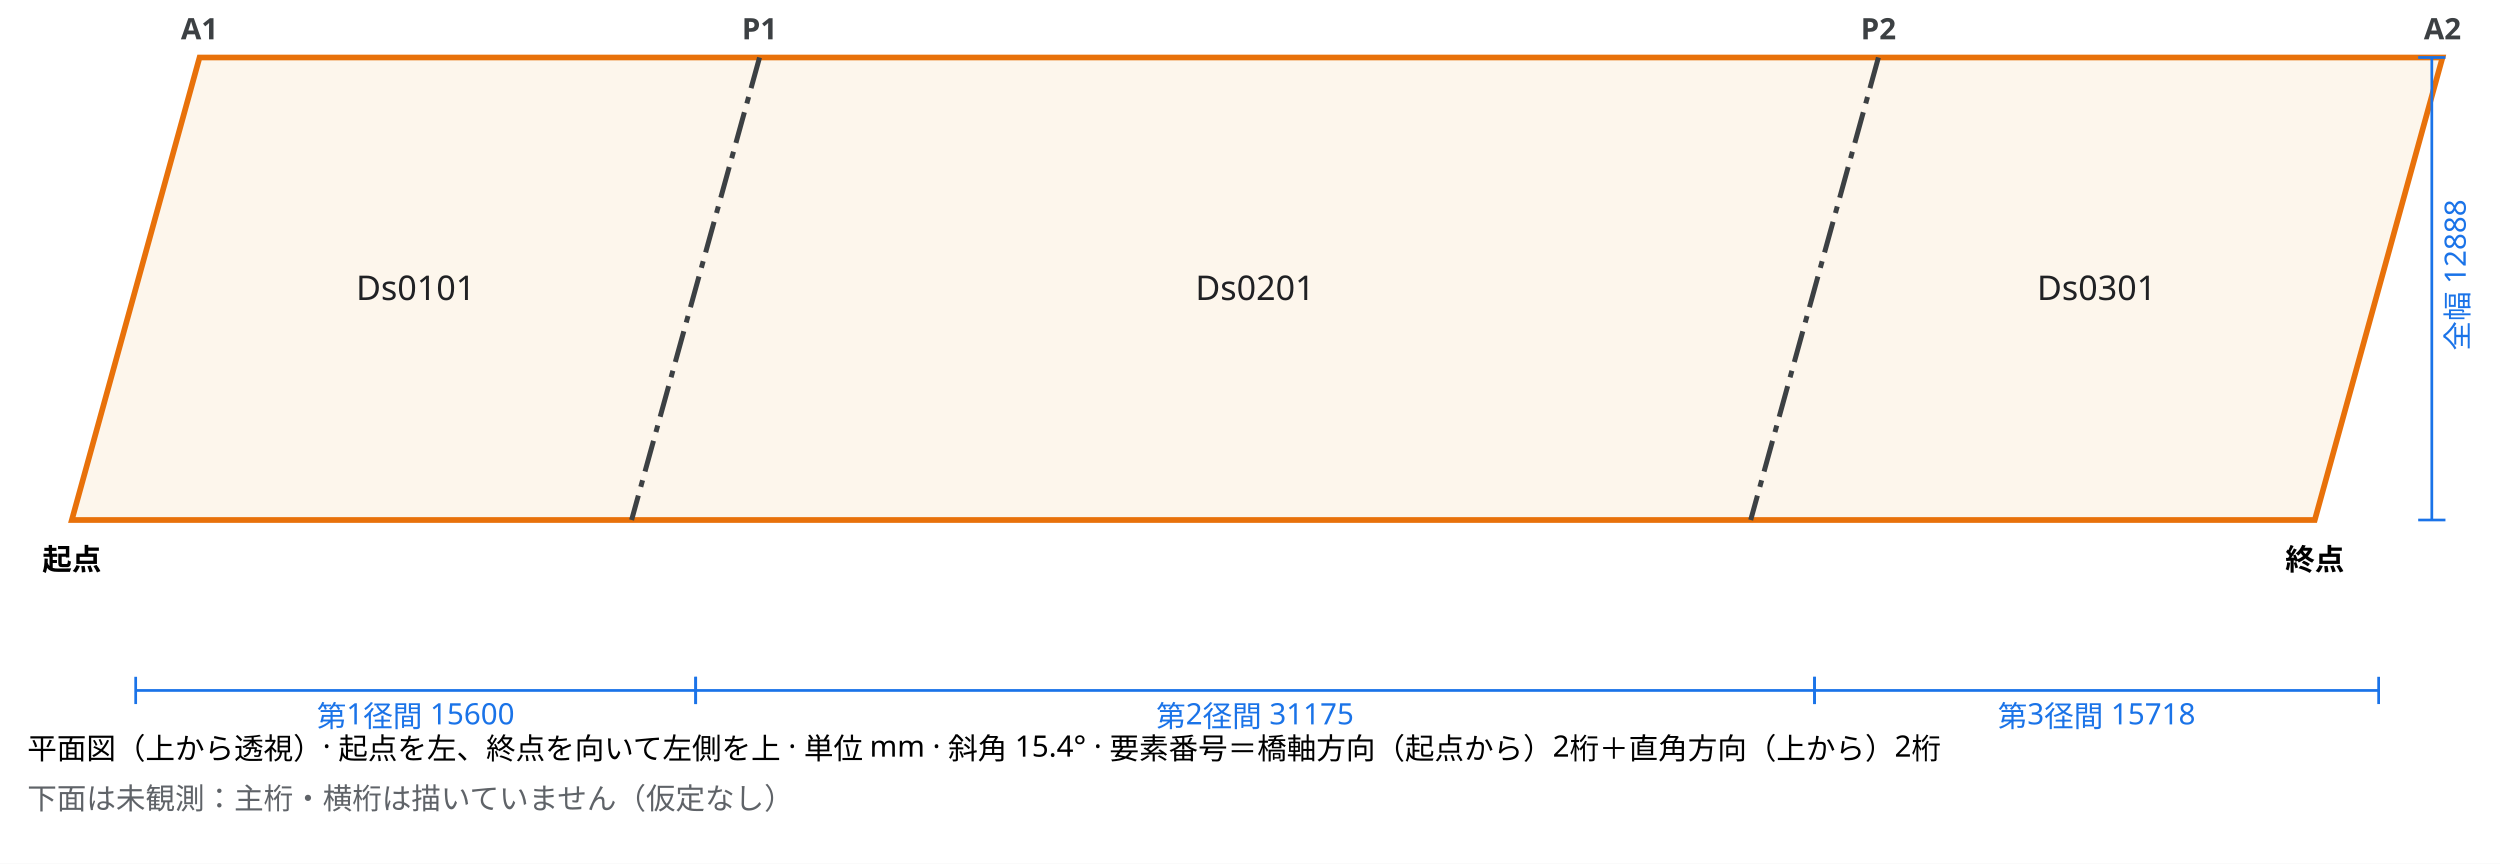
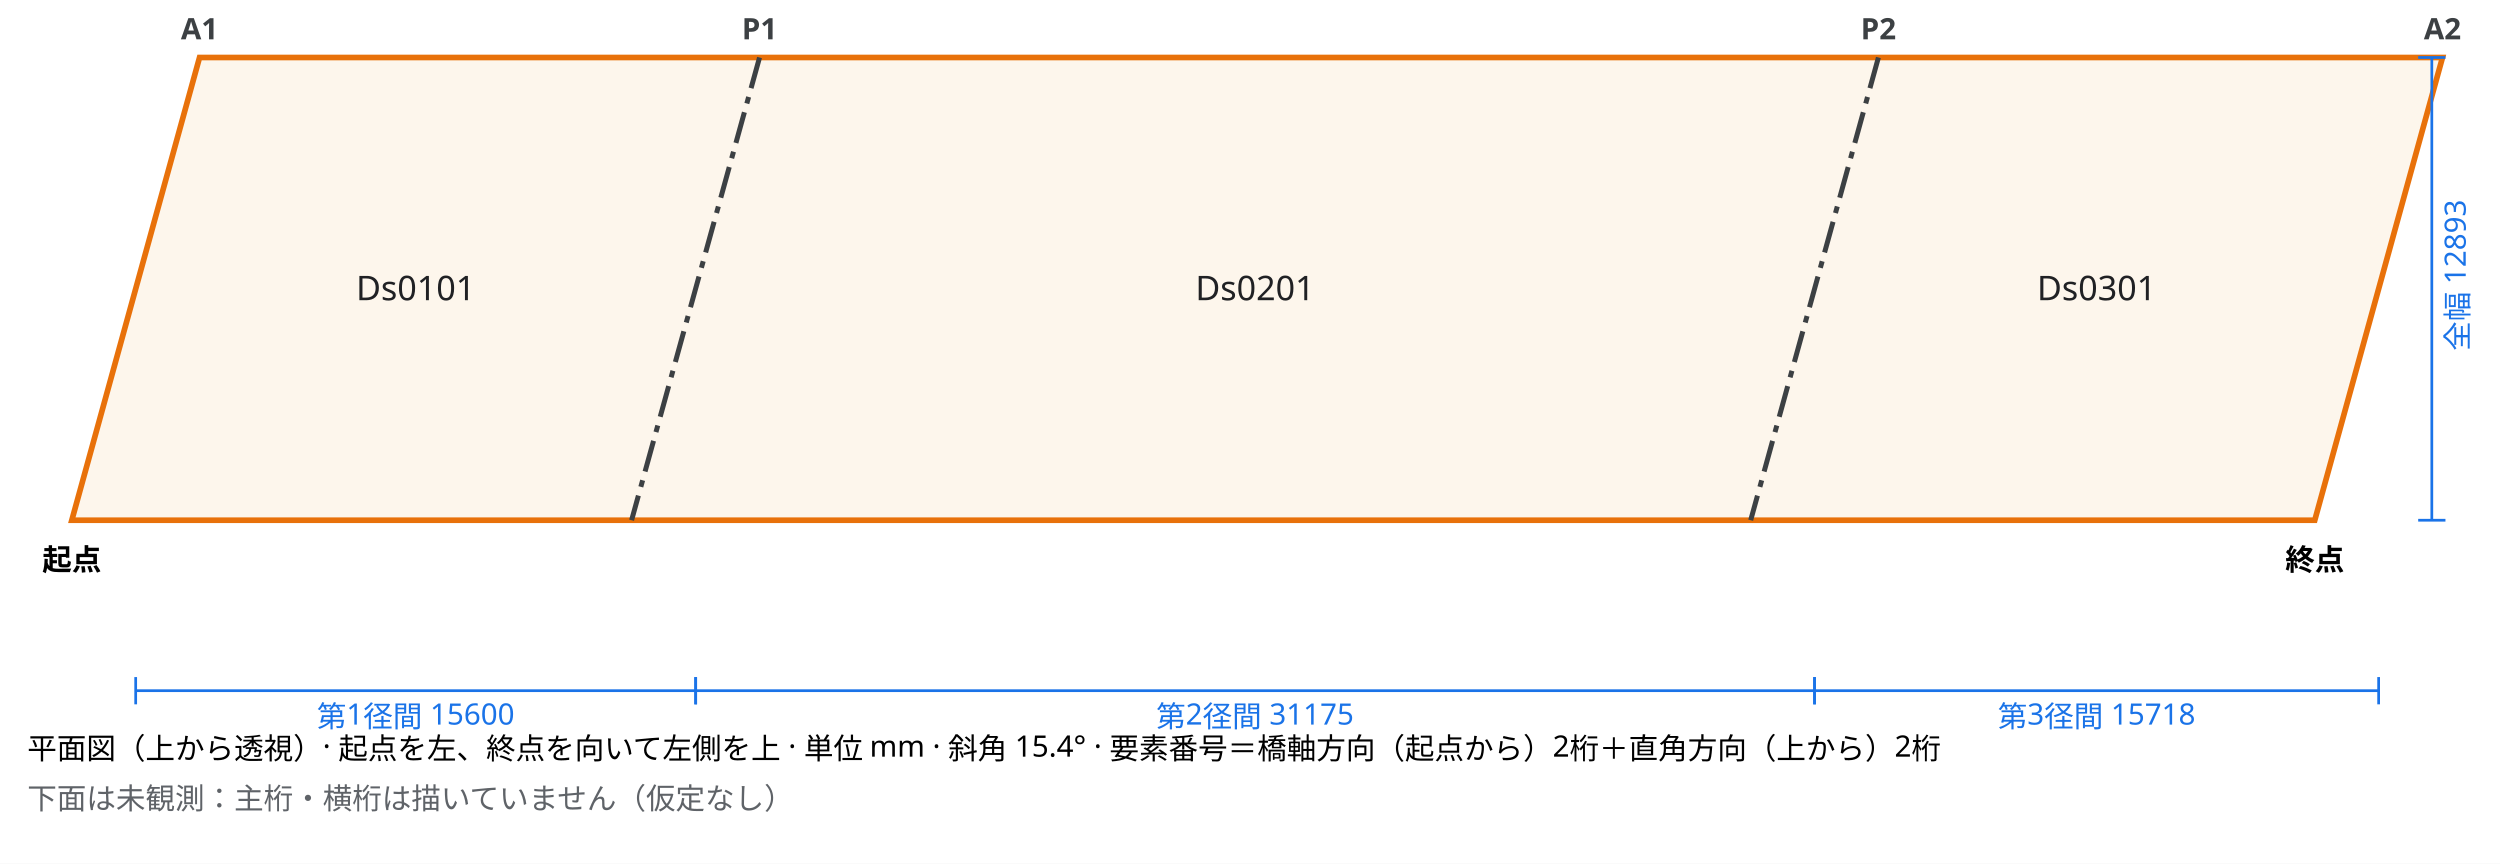
<svg xmlns="http://www.w3.org/2000/svg" viewBox="0 0 1100 380" font-family="sans-serif" font-size="13">
  <defs>
    <marker id="t" viewBox="0 0 2 10" refX="1" refY="5" markerWidth="2" markerHeight="10" orient="auto">
      <path d="M1 0V10" stroke="#1a73e8" />
    </marker>
  </defs>
  <rect width="100%" height="100%" fill="white" />
-   <polygon points="87.8,25.3 1074.7,25.3 1018.5,228.8 31.6,228.8" fill="#fdf6ec" stroke="#e8710a" stroke-width="2.5" />
-   <line x1="334.2" y1="25.3" x2="277.9" y2="228.8" stroke="#3c4043" stroke-width="2.2" stroke-dasharray="14 4 3 4" />
+   <polygon points="87.8,25.3 1074.7,25.3 1018.5,228.9 31.6,228.9" fill="#fdf6ec" stroke="#e8710a" stroke-width="2.5" />
+   <line x1="334.2" y1="25.3" x2="277.9" y2="228.9" stroke="#3c4043" stroke-width="2.2" stroke-dasharray="14 4 3 4" />
  <text x="334.2" y="17.3" text-anchor="middle" font-weight="bold" fill="#3c4043">P1</text>
-   <line x1="826.5" y1="25.3" x2="770.3" y2="228.8" stroke="#3c4043" stroke-width="2.2" stroke-dasharray="14 4 3 4" />
+   <line x1="826.5" y1="25.3" x2="770.3" y2="228.9" stroke="#3c4043" stroke-width="2.2" stroke-dasharray="14 4 3 4" />
  <text x="826.5" y="17.3" text-anchor="middle" font-weight="bold" fill="#3c4043">P2</text>
  <text x="87.8" y="17.3" text-anchor="middle" font-weight="bold" fill="#3c4043">A1</text>
  <text x="1074.7" y="17.3" text-anchor="middle" font-weight="bold" fill="#3c4043">A2</text>
-   <text x="182.9" y="132.0" text-anchor="middle" font-size="15" fill="#202124">Ds0101</text>
-   <text x="552.2" y="132.0" text-anchor="middle" font-size="15" fill="#202124">Ds0201</text>
-   <text x="922.5" y="132.0" text-anchor="middle" font-size="15" fill="#202124">Ds0301</text>
+   <text x="182.9" y="132.1" text-anchor="middle" font-size="15" fill="#202124">Ds0101</text>
+   <text x="552.2" y="132.1" text-anchor="middle" font-size="15" fill="#202124">Ds0201</text>
+   <text x="922.5" y="132.1" text-anchor="middle" font-size="15" fill="#202124">Ds0301</text>
  <line x1="59.7" y1="-14.7" x2="1046.6" y2="-14.7" stroke="#1a73e8" stroke-width="1.2" marker-start="url(#t)" marker-end="url(#t)" />
  <text x="553.2" y="-20.7" text-anchor="middle" fill="#1a73e8">橋長方向 床版長（中心線） 62493</text>
-   <line x1="1070.0" y1="25.3" x2="1070.0" y2="228.8" stroke="#1a73e8" stroke-width="1.2" marker-start="url(#t)" marker-end="url(#t)" />
-   <text x="1086.0" y="121.0" text-anchor="middle" fill="#1a73e8" transform="rotate(-90 1086.0 121.0)">全幅 12888</text>
-   <line x1="59.7" y1="303.8" x2="306.1" y2="303.8" stroke="#1a73e8" stroke-width="1.2" marker-start="url(#t)" marker-end="url(#t)" />
-   <text x="182.9" y="319.8" text-anchor="middle" fill="#1a73e8">第1径間 15600</text>
-   <line x1="306.1" y1="303.8" x2="798.4" y2="303.8" stroke="#1a73e8" stroke-width="1.2" marker-start="url(#t)" marker-end="url(#t)" />
-   <text x="552.2" y="319.8" text-anchor="middle" fill="#1a73e8">第2径間 31175</text>
-   <line x1="798.4" y1="303.8" x2="1046.6" y2="303.8" stroke="#1a73e8" stroke-width="1.2" marker-start="url(#t)" marker-end="url(#t)" />
-   <text x="922.5" y="319.8" text-anchor="middle" fill="#1a73e8">第3径間 15718</text>
-   <text x="31.6" y="250.8" text-anchor="middle" font-weight="bold">起点</text>
-   <text x="1018.5" y="250.8" text-anchor="middle" font-weight="bold">終点</text>
+   <line x1="1070.0" y1="25.3" x2="1070.0" y2="228.9" stroke="#1a73e8" stroke-width="1.2" marker-start="url(#t)" marker-end="url(#t)" />
+   <text x="1086.0" y="121.1" text-anchor="middle" fill="#1a73e8" transform="rotate(-90 1086.0 121.1)">全幅 12893</text>
+   <line x1="59.7" y1="303.9" x2="306.1" y2="303.9" stroke="#1a73e8" stroke-width="1.2" marker-start="url(#t)" marker-end="url(#t)" />
+   <text x="182.9" y="319.9" text-anchor="middle" fill="#1a73e8">第1径間 15600</text>
+   <line x1="306.1" y1="303.9" x2="798.4" y2="303.9" stroke="#1a73e8" stroke-width="1.2" marker-start="url(#t)" marker-end="url(#t)" />
+   <text x="552.2" y="319.9" text-anchor="middle" fill="#1a73e8">第2径間 31175</text>
+   <line x1="798.4" y1="303.9" x2="1046.6" y2="303.9" stroke="#1a73e8" stroke-width="1.2" marker-start="url(#t)" marker-end="url(#t)" />
+   <text x="922.5" y="319.9" text-anchor="middle" fill="#1a73e8">第3径間 15718</text>
+   <text x="31.6" y="250.9" text-anchor="middle" font-weight="bold">起点</text>
+   <text x="1018.5" y="250.9" text-anchor="middle" font-weight="bold">終点</text>
  <text x="12" y="334">平面図（上から透視）· 起点を左、終点を向いて左側を上 · 単位 mm · 斜角 15.4° · 要素番号＝橋軸方向（起点から）2桁＋直角方向（上から）2桁</text>
  <text x="12" y="356" fill="#5f6368">下面は未観測：主桁・横桁は描いていません（仮定なし）</text>
</svg>
